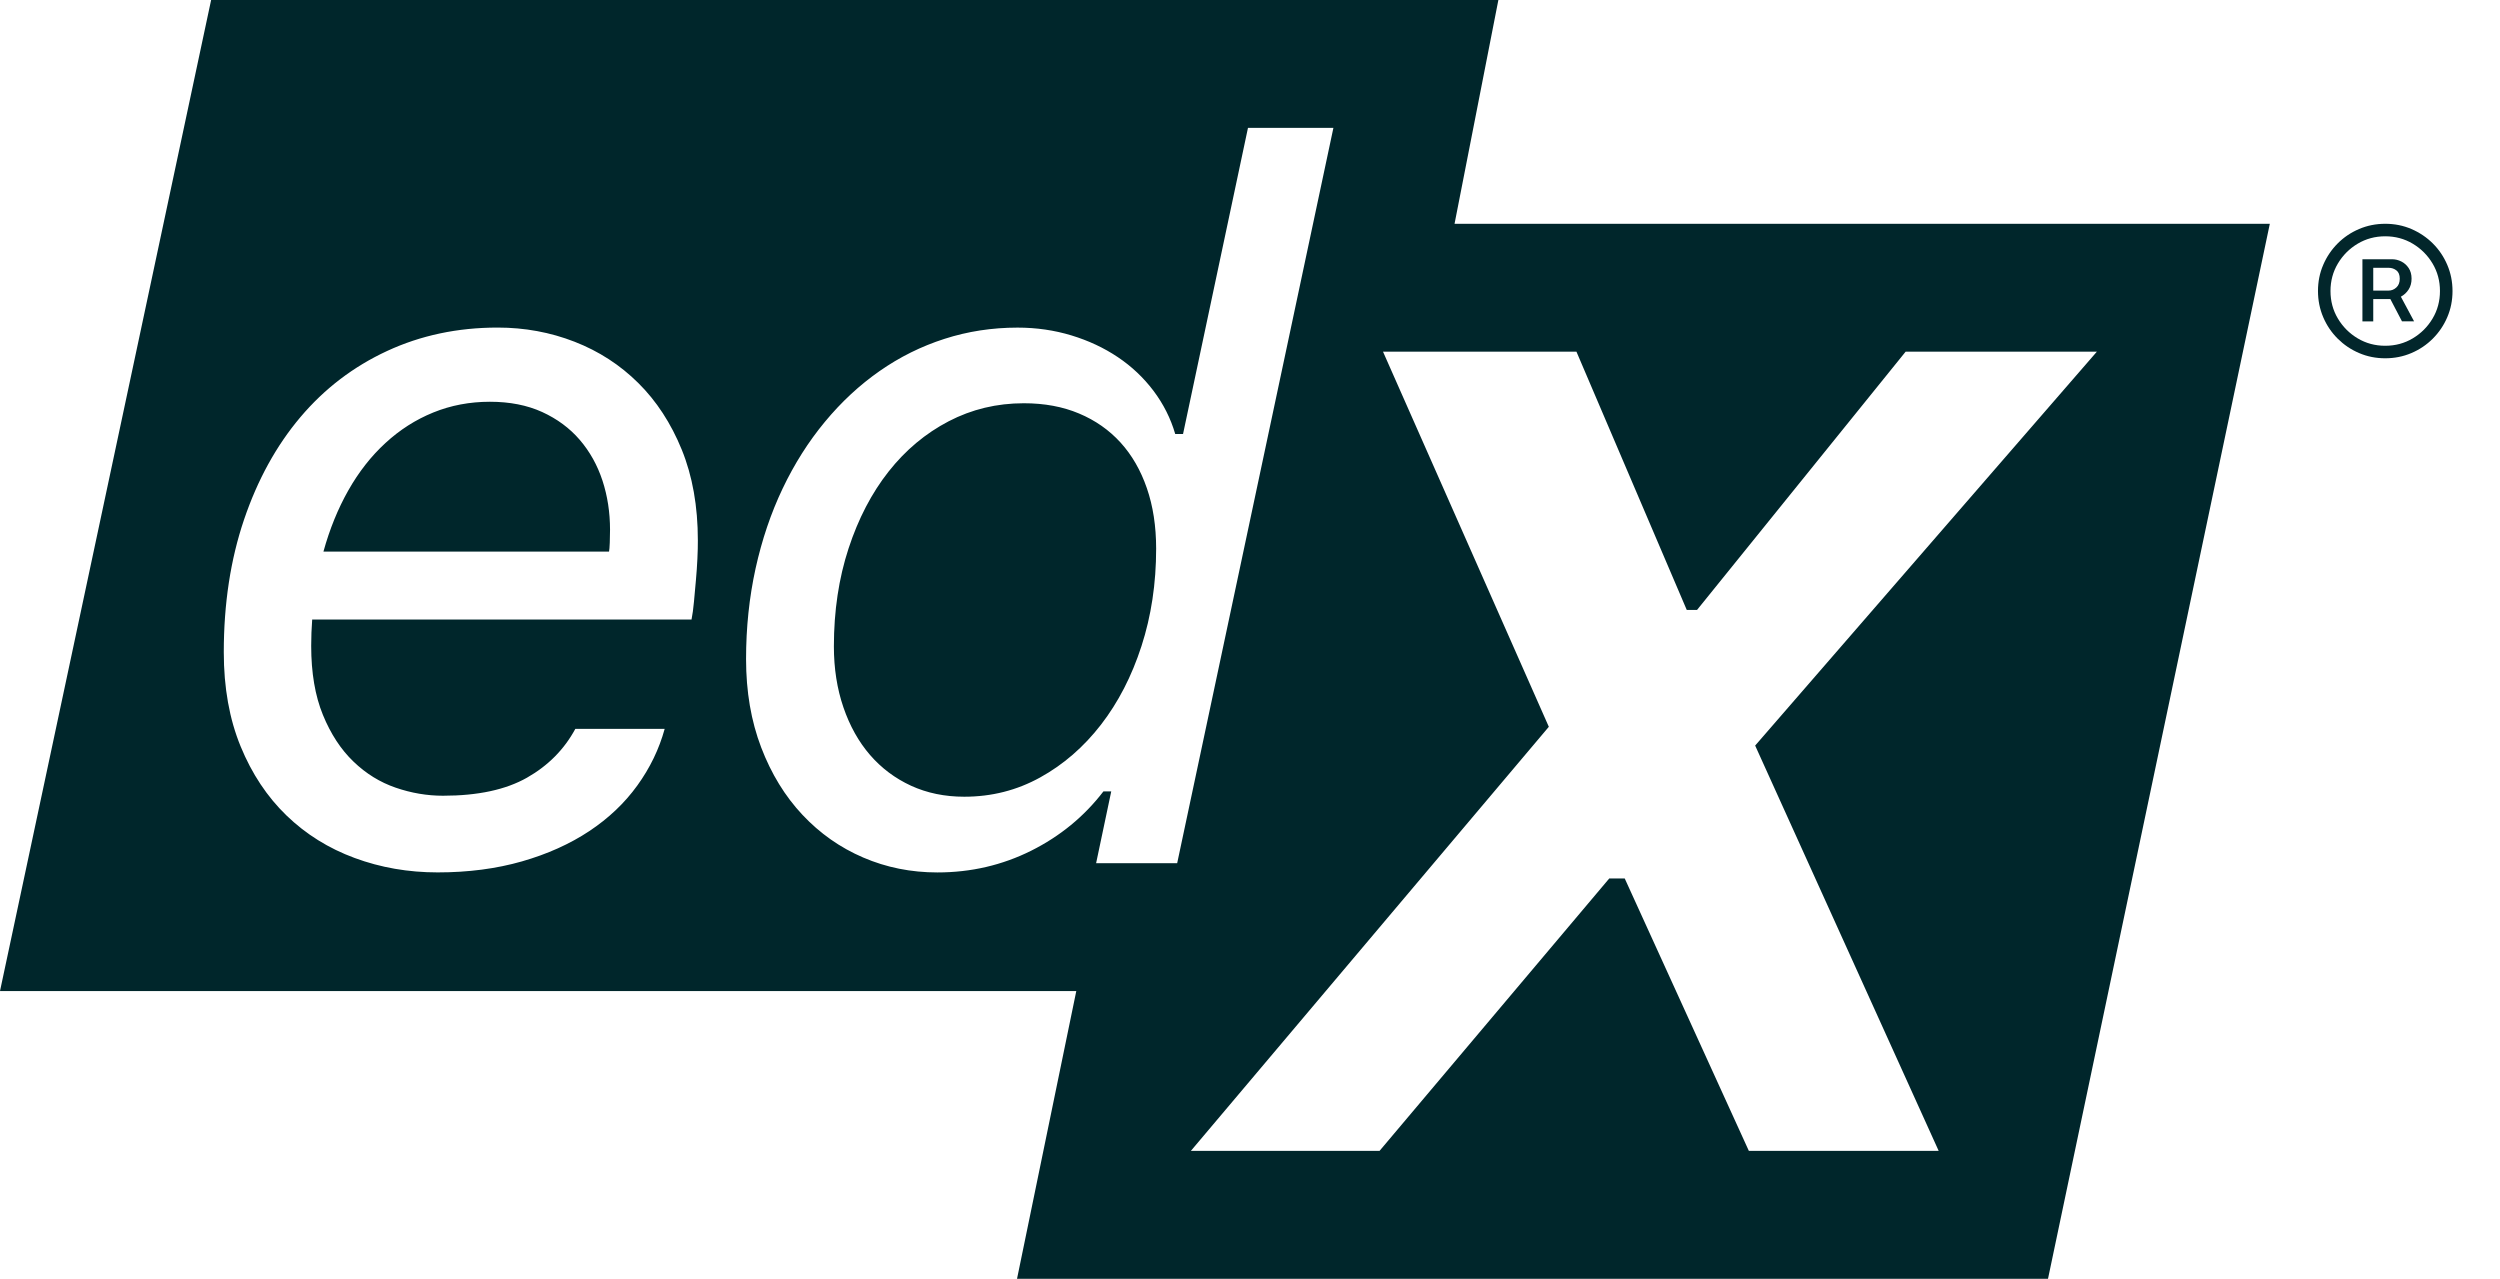
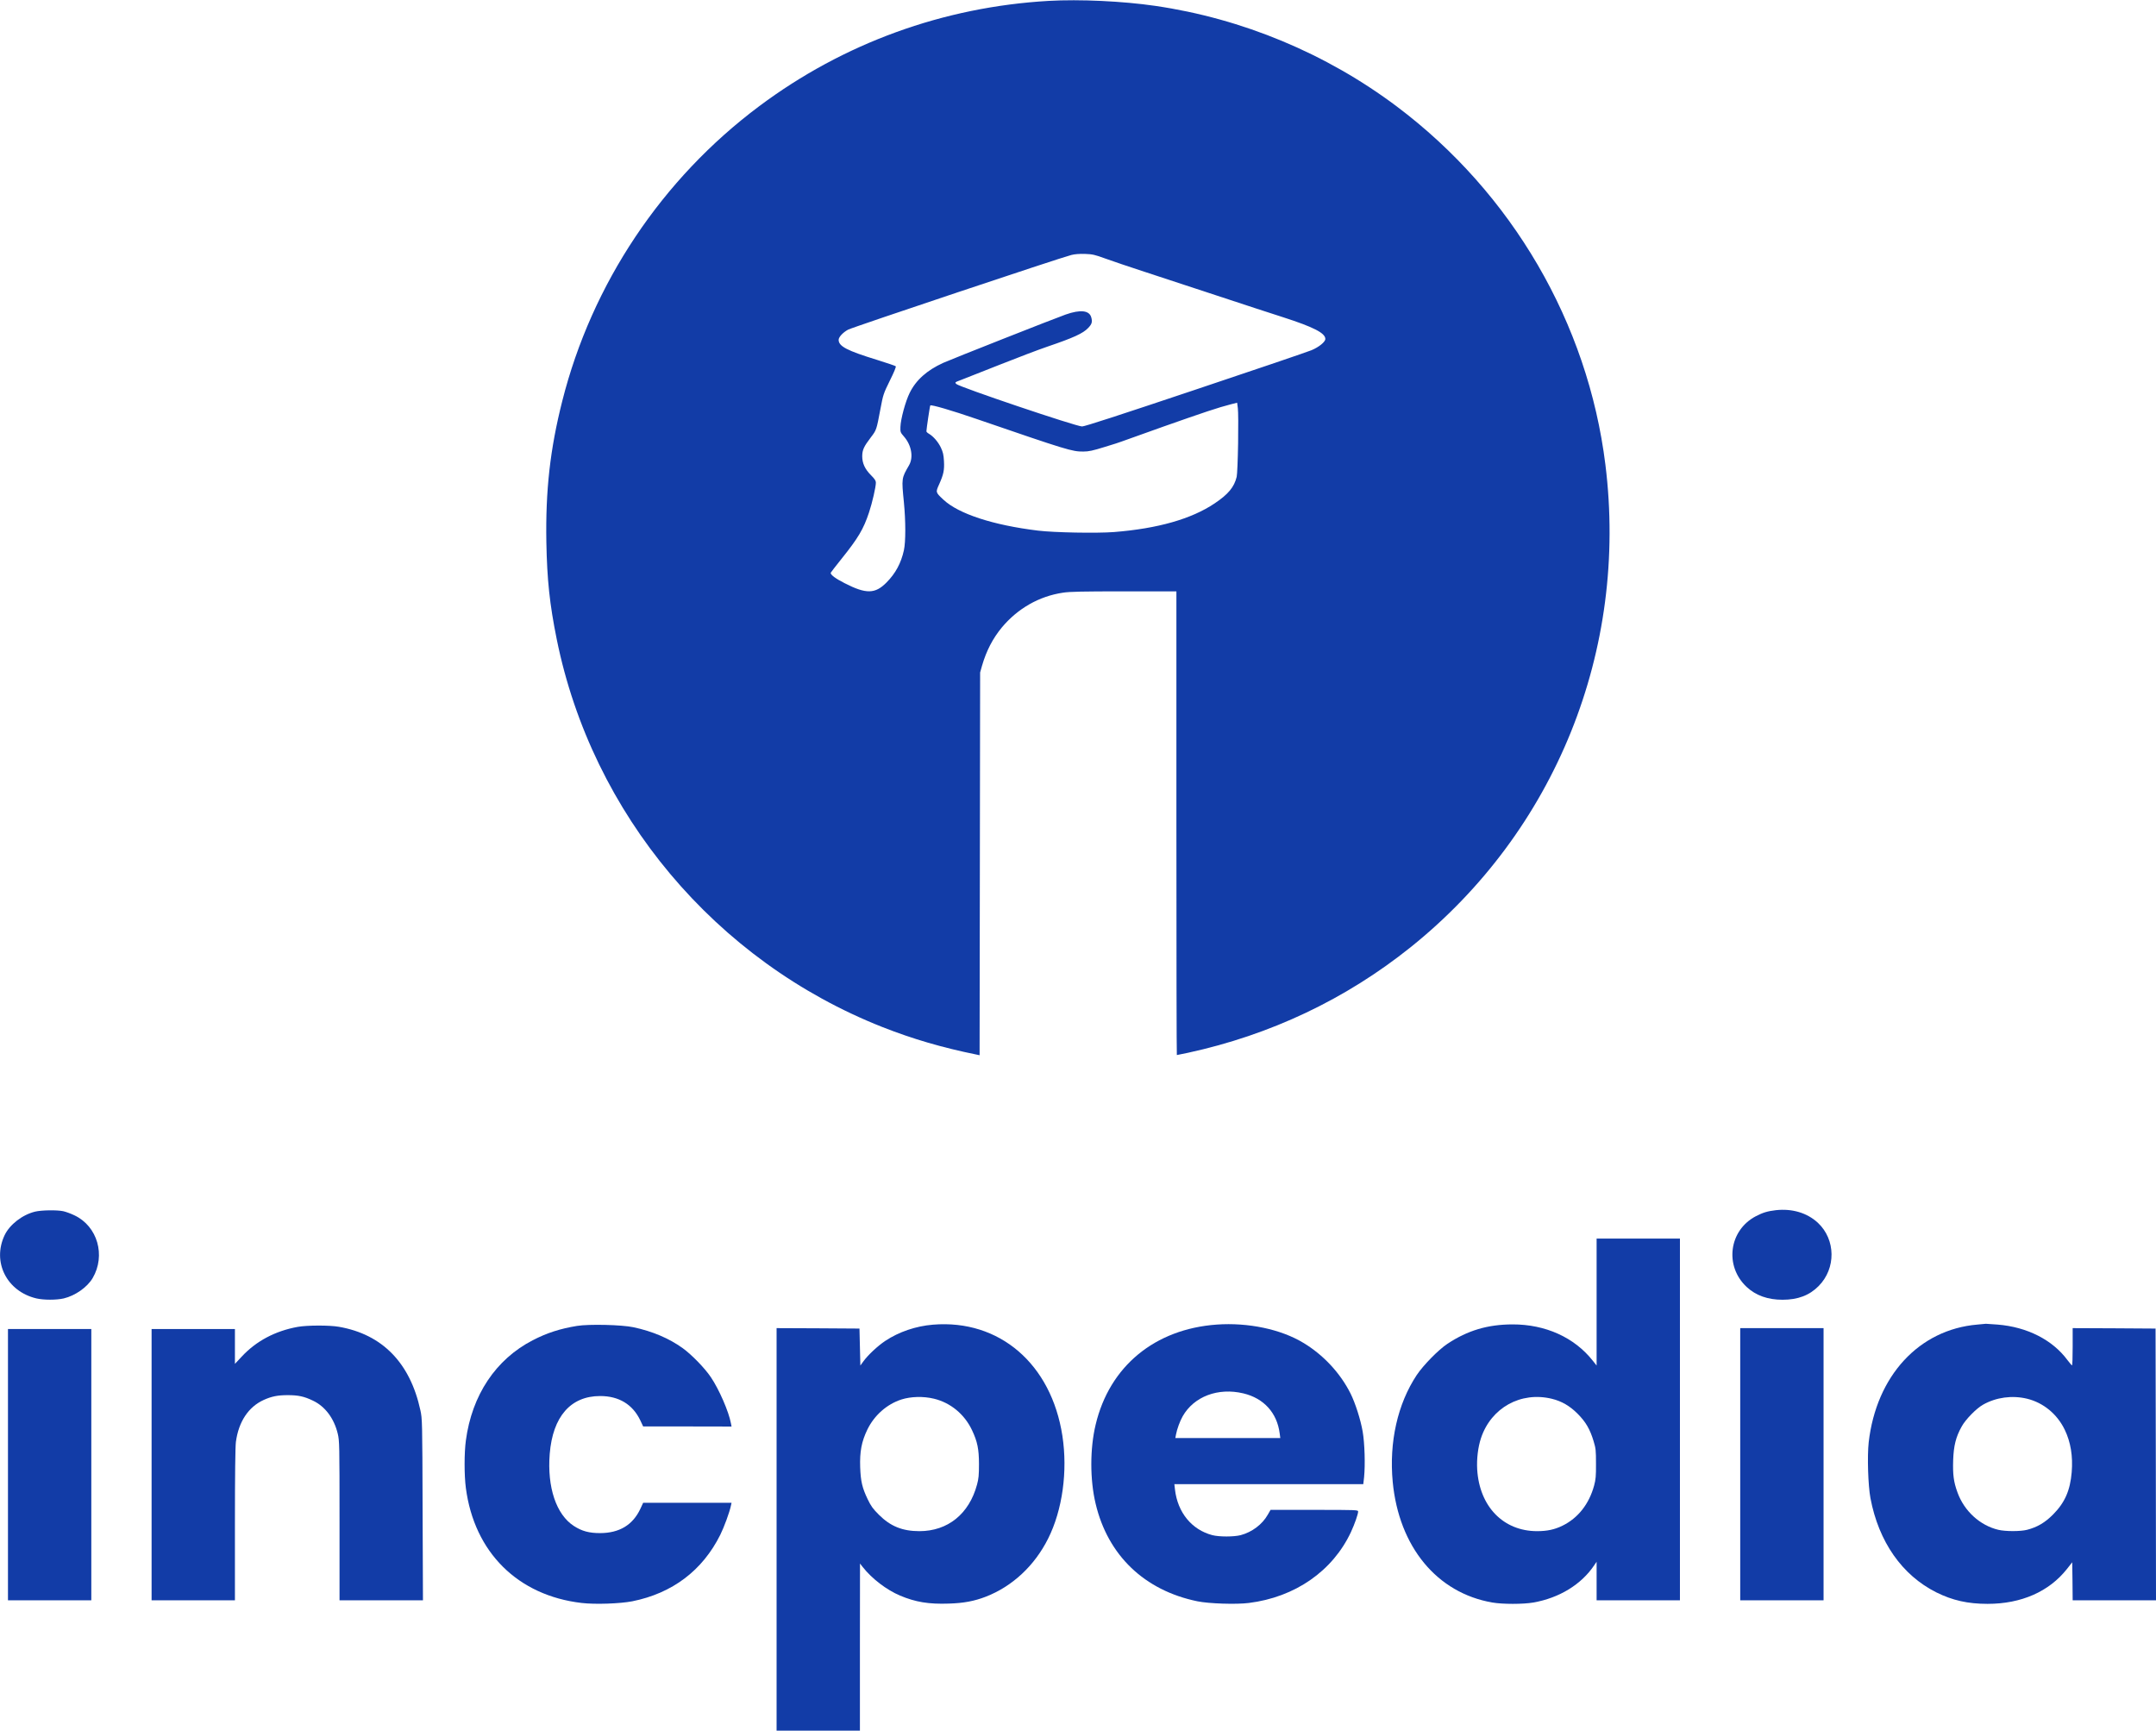
- <svg xmlns="http://www.w3.org/2000/svg" width="391" height="200" viewBox="0 0 391 200" fill="none">
-   <path d="M373.049 56.035C371.595 56.035 370.23 55.765 368.962 55.218C367.688 54.677 366.574 53.917 365.608 52.958C364.643 51.993 363.89 50.879 363.349 49.605C362.809 48.33 362.532 46.972 362.532 45.517C362.532 44.063 362.802 42.698 363.349 41.43C363.89 40.162 364.649 39.042 365.608 38.077C366.574 37.111 367.688 36.358 368.962 35.818C370.23 35.277 371.595 35 373.049 35C374.504 35 375.869 35.27 377.143 35.818C378.411 36.365 379.531 37.118 380.497 38.077C381.462 39.042 382.215 40.162 382.756 41.43C383.296 42.705 383.573 44.063 383.573 45.517C383.573 46.972 383.303 48.337 382.756 49.605C382.215 50.879 381.456 51.993 380.497 52.958C379.531 53.924 378.417 54.677 377.143 55.218C375.869 55.765 374.504 56.035 373.049 56.035ZM373.049 54.078C374.626 54.078 376.062 53.692 377.355 52.92C378.649 52.147 379.679 51.117 380.451 49.824C381.224 48.53 381.61 47.094 381.61 45.517C381.61 43.941 381.224 42.505 380.451 41.211C379.679 39.918 378.649 38.888 377.355 38.115C376.062 37.343 374.626 36.957 373.049 36.957C371.472 36.957 370.037 37.343 368.743 38.115C367.449 38.888 366.42 39.918 365.647 41.211C364.875 42.505 364.489 43.941 364.489 45.517C364.489 47.094 364.875 48.53 365.647 49.824C366.42 51.117 367.449 52.147 368.743 52.92C370.037 53.692 371.472 54.078 373.049 54.078ZM369.483 50.255V40.548H374.137C374.626 40.548 375.103 40.664 375.566 40.896C376.029 41.128 376.409 41.469 376.712 41.919C377.014 42.37 377.169 42.923 377.169 43.587C377.169 44.243 377.014 44.809 376.699 45.292C376.39 45.769 375.991 46.135 375.515 46.393C375.038 46.65 374.543 46.773 374.034 46.773H370.43V45.447H373.584C374.028 45.447 374.433 45.286 374.787 44.964C375.141 44.642 375.321 44.185 375.321 43.593C375.321 42.981 375.141 42.544 374.787 42.28C374.433 42.016 374.047 41.887 373.622 41.887H371.176V50.268H369.483V50.255ZM375.141 45.743L377.561 50.255H375.669L373.313 45.743H375.141Z" fill="#02262B" />
-   <path fill-rule="evenodd" clip-rule="evenodd" d="M234.346 0L227.491 35H355L320.308 200H159.063L168.332 155H0L33.02 0H234.346ZM108.841 90.746C108.944 89.603 109.022 88.485 109.073 87.386C109.125 86.295 109.151 85.338 109.144 84.524C109.144 79.181 108.305 74.445 106.625 70.323C104.945 66.201 102.677 62.725 99.828 59.902C96.979 57.072 93.658 54.927 89.865 53.448C86.066 51.968 82.061 51.232 77.835 51.232C71.575 51.232 65.805 52.453 60.54 54.895C55.268 57.337 50.752 60.787 46.985 65.239C43.218 69.697 40.279 75.04 38.166 81.275C36.053 87.509 35 94.422 35 102.007C35 107.557 35.879 112.467 37.636 116.744C39.393 121.022 41.784 124.62 44.814 127.547C47.844 130.474 51.398 132.69 55.468 134.189C59.538 135.694 63.867 136.444 68.448 136.444C73.235 136.444 77.622 135.869 81.621 134.725C85.614 133.581 89.129 131.999 92.159 129.989C95.189 127.98 97.696 125.596 99.679 122.85C101.663 120.104 103.091 117.152 103.956 113.992H89.982C88.25 117.203 85.73 119.749 82.422 121.629C79.115 123.509 74.734 124.452 69.288 124.452C66.794 124.452 64.326 124.032 61.883 123.192C59.441 122.353 57.238 120.996 55.281 119.109C53.316 117.223 51.727 114.793 50.506 111.815C49.285 108.836 48.671 105.238 48.671 101.012C48.671 100.302 48.684 99.617 48.71 98.951C48.736 98.292 48.775 97.608 48.826 96.89H108.156C108.311 96.128 108.434 95.198 108.537 94.106C108.602 93.379 108.669 92.637 108.737 91.886C108.772 91.508 108.806 91.128 108.841 90.746ZM90.673 68.792C89.097 66.957 87.132 65.51 84.794 64.438C82.448 63.372 79.728 62.835 76.621 62.835C73.461 62.835 70.509 63.398 67.763 64.515C65.01 65.633 62.517 67.229 60.281 69.29C58.039 71.351 56.108 73.819 54.479 76.694C52.851 79.569 51.553 82.767 50.584 86.275H95.254C95.305 86.023 95.344 85.552 95.37 84.86C95.396 84.175 95.409 83.497 95.409 82.838C95.409 80.138 95.015 77.579 94.226 75.163C93.432 72.753 92.249 70.627 90.673 68.792ZM171.434 134.996L173.798 123.774H172.577C169.573 127.696 165.806 130.784 161.277 133.052C156.748 135.313 151.857 136.45 146.617 136.45C142.495 136.45 138.625 135.675 135.007 134.118C131.389 132.567 128.224 130.338 125.503 127.437C122.777 124.536 120.626 121.022 119.049 116.9C117.473 112.778 116.684 108.171 116.684 103.08C116.684 98.144 117.182 93.421 118.17 88.918C119.165 84.415 120.574 80.241 122.409 76.397C124.244 72.552 126.44 69.076 129.012 65.975C131.583 62.868 134.432 60.225 137.566 58.035C140.699 55.845 144.078 54.165 147.722 52.995C151.36 51.826 155.165 51.238 159.139 51.238C162.091 51.238 164.902 51.645 167.576 52.459C170.251 53.273 172.668 54.404 174.832 55.858C176.996 57.311 178.851 59.062 180.408 61.123C181.958 63.184 183.095 65.439 183.806 67.881H185.027L195.184 20H208.545L184.11 135.003H171.434V134.996ZM168.758 64.67C171.304 65.736 173.468 67.254 175.252 69.212C177.035 71.176 178.404 73.554 179.367 76.345C180.336 79.149 180.821 82.302 180.821 85.817C180.821 91.263 180.052 96.341 178.527 101.051C177.002 105.761 174.89 109.857 172.189 113.346C169.495 116.828 166.323 119.581 162.685 121.59C159.041 123.606 155.087 124.607 150.81 124.607C147.761 124.607 144.983 124.032 142.489 122.889C139.995 121.739 137.856 120.136 136.073 118.075C134.29 116.014 132.907 113.533 131.912 110.633C130.917 107.732 130.42 104.553 130.42 101.09C130.42 95.54 131.189 90.436 132.714 85.778C134.238 81.126 136.325 77.114 138.974 73.754C141.623 70.394 144.75 67.778 148.368 65.891C151.98 64.011 155.901 63.068 160.127 63.068C163.338 63.068 166.213 63.598 168.758 64.67ZM303.21 180H273.521L254.109 137.395H251.684L215.758 180H186.25L242.237 113.671L216.302 55H246.555L263.809 95.394H265.416L298.043 55H327.952L274.507 116.608L303.21 180Z" fill="#00262B" />
+ <svg xmlns="http://www.w3.org/2000/svg" version="1.0" width="2432pt" height="1952pt" viewBox="0 0 2432 1952" preserveAspectRatio="xMidYMid meet">
+   <g transform="translate(0,1952) scale(0.1,-0.1)" fill="#123CA7" stroke="none">
+     <path d="M11830 19510 c-1188 -68 -2315 -477 -3265 -1187 -1098 -820 -1889 -2003 -2223 -3328 -137 -542 -189 -1006 -179 -1590 8 -425 37 -699 117 -1095 400 -1973 1792 -3631 3673 -4374 343 -135 675 -232 1064 -311 l33 -7 3 2159 3 2158 21 75 c50 172 122 309 224 433 179 214 420 352 689 392 75 12 222 15 688 15 l592 0 0 -2615 c0 -1438 2 -2615 5 -2615 3 0 58 11 123 25 932 202 1781 604 2515 1192 1632 1309 2456 3350 2196 5443 -198 1596 -1052 3062 -2354 4040 -795 597 -1742 991 -2725 1134 -363 53 -852 76 -1200 56z m635 -2905 c72 -26 274 -95 450 -152 176 -57 543 -178 815 -268 272 -90 608 -200 746 -244 341 -110 474 -178 474 -244 0 -33 -72 -92 -156 -127 -43 -18 -633 -219 -1312 -446 -862 -289 -1246 -414 -1276 -414 -67 0 -1385 445 -1419 479 -18 18 -17 19 55 46 40 15 236 92 434 171 199 79 441 171 538 204 294 100 403 149 462 212 40 42 48 67 34 117 -21 81 -123 92 -290 33 -128 -45 -1295 -506 -1381 -545 -184 -84 -307 -194 -378 -339 -47 -95 -101 -293 -104 -384 -2 -58 0 -62 40 -108 85 -97 109 -234 57 -324 -85 -147 -85 -145 -58 -417 21 -213 21 -448 0 -542 -32 -145 -94 -260 -196 -363 -128 -130 -230 -132 -472 -8 -101 51 -159 94 -158 117 1 3 55 74 121 156 190 237 249 336 312 526 36 108 77 286 77 336 0 21 -14 42 -54 82 -69 69 -100 135 -100 216 1 71 18 108 98 213 63 82 63 84 107 317 31 165 34 174 107 323 47 94 72 155 66 161 -5 5 -99 37 -208 71 -342 105 -436 154 -436 227 0 31 49 84 107 115 47 26 2399 813 2518 842 39 10 93 14 155 12 84 -3 110 -9 225 -51z m1501 -2085 c-3 -184 -10 -354 -16 -378 -28 -116 -95 -197 -249 -300 -262 -176 -643 -284 -1135 -323 -195 -15 -674 -6 -856 16 -509 62 -896 189 -1067 348 -91 85 -90 84 -49 175 49 110 60 159 54 262 -4 71 -11 101 -35 152 -30 63 -84 126 -135 156 -16 9 -28 21 -28 27 1 30 39 288 44 292 11 11 239 -55 526 -154 1019 -350 1074 -367 1200 -366 61 0 107 10 242 52 92 28 178 55 190 61 13 5 226 81 473 169 454 160 619 215 756 250 l74 19 8 -62 c5 -33 6 -212 3 -396z" />
+     <path d="M20030 5870 c-93 -11 -145 -27 -224 -68 -304 -159 -356 -563 -103 -798 103 -96 238 -144 404 -144 173 0 303 49 407 154 198 199 194 525 -8 714 -121 112 -290 163 -476 142z" />
+     <path d="M396 5854 c-144 -35 -287 -146 -344 -266 -143 -302 24 -634 359 -713 82 -19 226 -19 308 0 130 31 265 126 326 229 150 256 55 585 -205 708 -41 20 -99 41 -128 47 -72 15 -244 12 -316 -5z" />
+     <path d="M18010 4834 l0 -716 -42 53 c-208 264 -535 412 -908 411 -279 -1 -505 -68 -733 -219 -102 -68 -270 -239 -346 -352 -216 -326 -313 -756 -271 -1205 70 -733 499 -1253 1124 -1361 116 -20 347 -20 462 0 292 51 541 203 686 419 l28 41 0 -217 0 -218 470 0 470 0 0 2040 0 2040 -470 0 -470 0 0 -716z m-505 -1091 c111 -27 202 -80 290 -168 92 -92 140 -174 181 -310 25 -82 27 -104 27 -255 1 -139 -3 -178 -21 -245 -57 -210 -182 -368 -358 -454 -88 -43 -172 -61 -285 -61 -381 0 -650 277 -676 695 -7 121 9 252 43 355 114 342 449 528 799 443z" />
+     <path d="M10525 4579 c-195 -16 -385 -81 -539 -183 -87 -58 -197 -161 -250 -235 l-31 -43 -5 208 -5 209 -467 3 -468 2 0 -2270 0 -2270 470 0 470 0 0 943 1 942 31 -40 c104 -132 268 -257 421 -322 174 -73 323 -98 550 -90 168 5 288 28 415 77 301 116 552 350 705 656 162 323 222 760 161 1159 -125 812 -711 1315 -1459 1254z m10 -835 c187 -45 345 -175 430 -356 60 -127 78 -212 78 -383 0 -122 -4 -165 -22 -230 -89 -331 -330 -525 -650 -525 -191 0 -327 55 -457 185 -68 68 -89 97 -127 176 -61 128 -78 199 -84 359 -6 176 15 290 82 428 78 159 219 284 383 337 107 34 246 38 367 9z" />
+     <path d="M13725 4580 c-699 -50 -1210 -471 -1366 -1129 -65 -270 -65 -622 0 -892 138 -582 550 -977 1147 -1100 129 -27 440 -37 581 -19 522 65 946 360 1152 800 42 91 81 202 81 232 0 17 -21 18 -494 18 l-494 0 -31 -54 c-62 -110 -178 -197 -306 -231 -77 -20 -243 -20 -320 0 -232 61 -391 255 -421 514 l-7 61 1066 0 1065 0 9 78 c14 137 7 385 -16 516 -24 137 -83 320 -136 427 -116 232 -308 438 -533 573 -255 154 -623 231 -977 206z m300 -776 c231 -55 380 -219 410 -451 l7 -53 -592 0 -592 0 7 38 c11 61 45 154 76 208 127 223 399 326 684 258z" />
+     <path d="M22305 4580 c-658 -56 -1140 -578 -1226 -1329 -17 -154 -7 -486 20 -629 93 -492 356 -868 742 -1062 183 -91 356 -130 579 -130 381 0 694 138 896 394 l59 75 3 -214 2 -215 470 0 470 0 -2 1533 -3 1532 -467 3 -468 2 0 -210 c0 -115 -3 -210 -7 -210 -5 1 -28 28 -53 61 -168 227 -454 372 -787 399 -69 5 -129 9 -132 9 -3 -1 -46 -5 -96 -9z m560 -836 c184 -45 339 -172 425 -349 68 -140 94 -300 79 -481 -17 -205 -78 -343 -209 -475 -92 -93 -179 -144 -295 -174 -76 -19 -241 -19 -323 0 -207 49 -385 211 -461 421 -44 120 -54 201 -49 365 6 163 30 261 96 379 43 79 166 205 242 247 147 83 327 107 495 67z" />
+     <path d="M6509 4565 c-190 -31 -340 -79 -500 -162 -417 -215 -686 -619 -754 -1131 -19 -140 -19 -392 0 -535 95 -726 586 -1213 1306 -1297 153 -18 434 -8 572 19 452 91 791 347 992 750 43 87 105 255 120 329 l7 32 -499 0 -498 0 -32 -69 c-86 -182 -236 -272 -453 -273 -125 0 -206 22 -296 80 -200 129 -303 437 -273 814 34 420 236 652 569 652 211 0 366 -94 452 -273 l33 -70 499 0 498 -1 -7 36 c-24 132 -134 384 -226 520 -68 102 -217 255 -318 328 -153 110 -340 190 -556 236 -130 28 -501 37 -636 15z" />
+     <path d="M3358 4554 c-254 -46 -469 -160 -633 -337 l-75 -80 0 196 0 197 -470 0 -470 0 0 -1530 0 -1530 470 0 470 0 0 854 c0 554 4 882 11 933 31 229 142 395 314 473 88 40 158 54 270 54 119 0 185 -14 283 -61 139 -65 240 -200 282 -374 19 -81 20 -117 20 -981 l0 -898 470 0 471 0 -4 1023 c-3 1004 -4 1024 -25 1121 -116 535 -430 856 -919 941 -107 19 -360 18 -465 -1z" />
+     <path d="M19630 3005 l0 -1535 470 0 470 0 0 1535 0 1535 -470 0 -470 0 0 -1535z" />
+     <path d="M90 3000 l0 -1530 470 0 470 0 0 1530 0 1530 -470 0 -470 0 0 -1530z" />
+   </g>
</svg>
